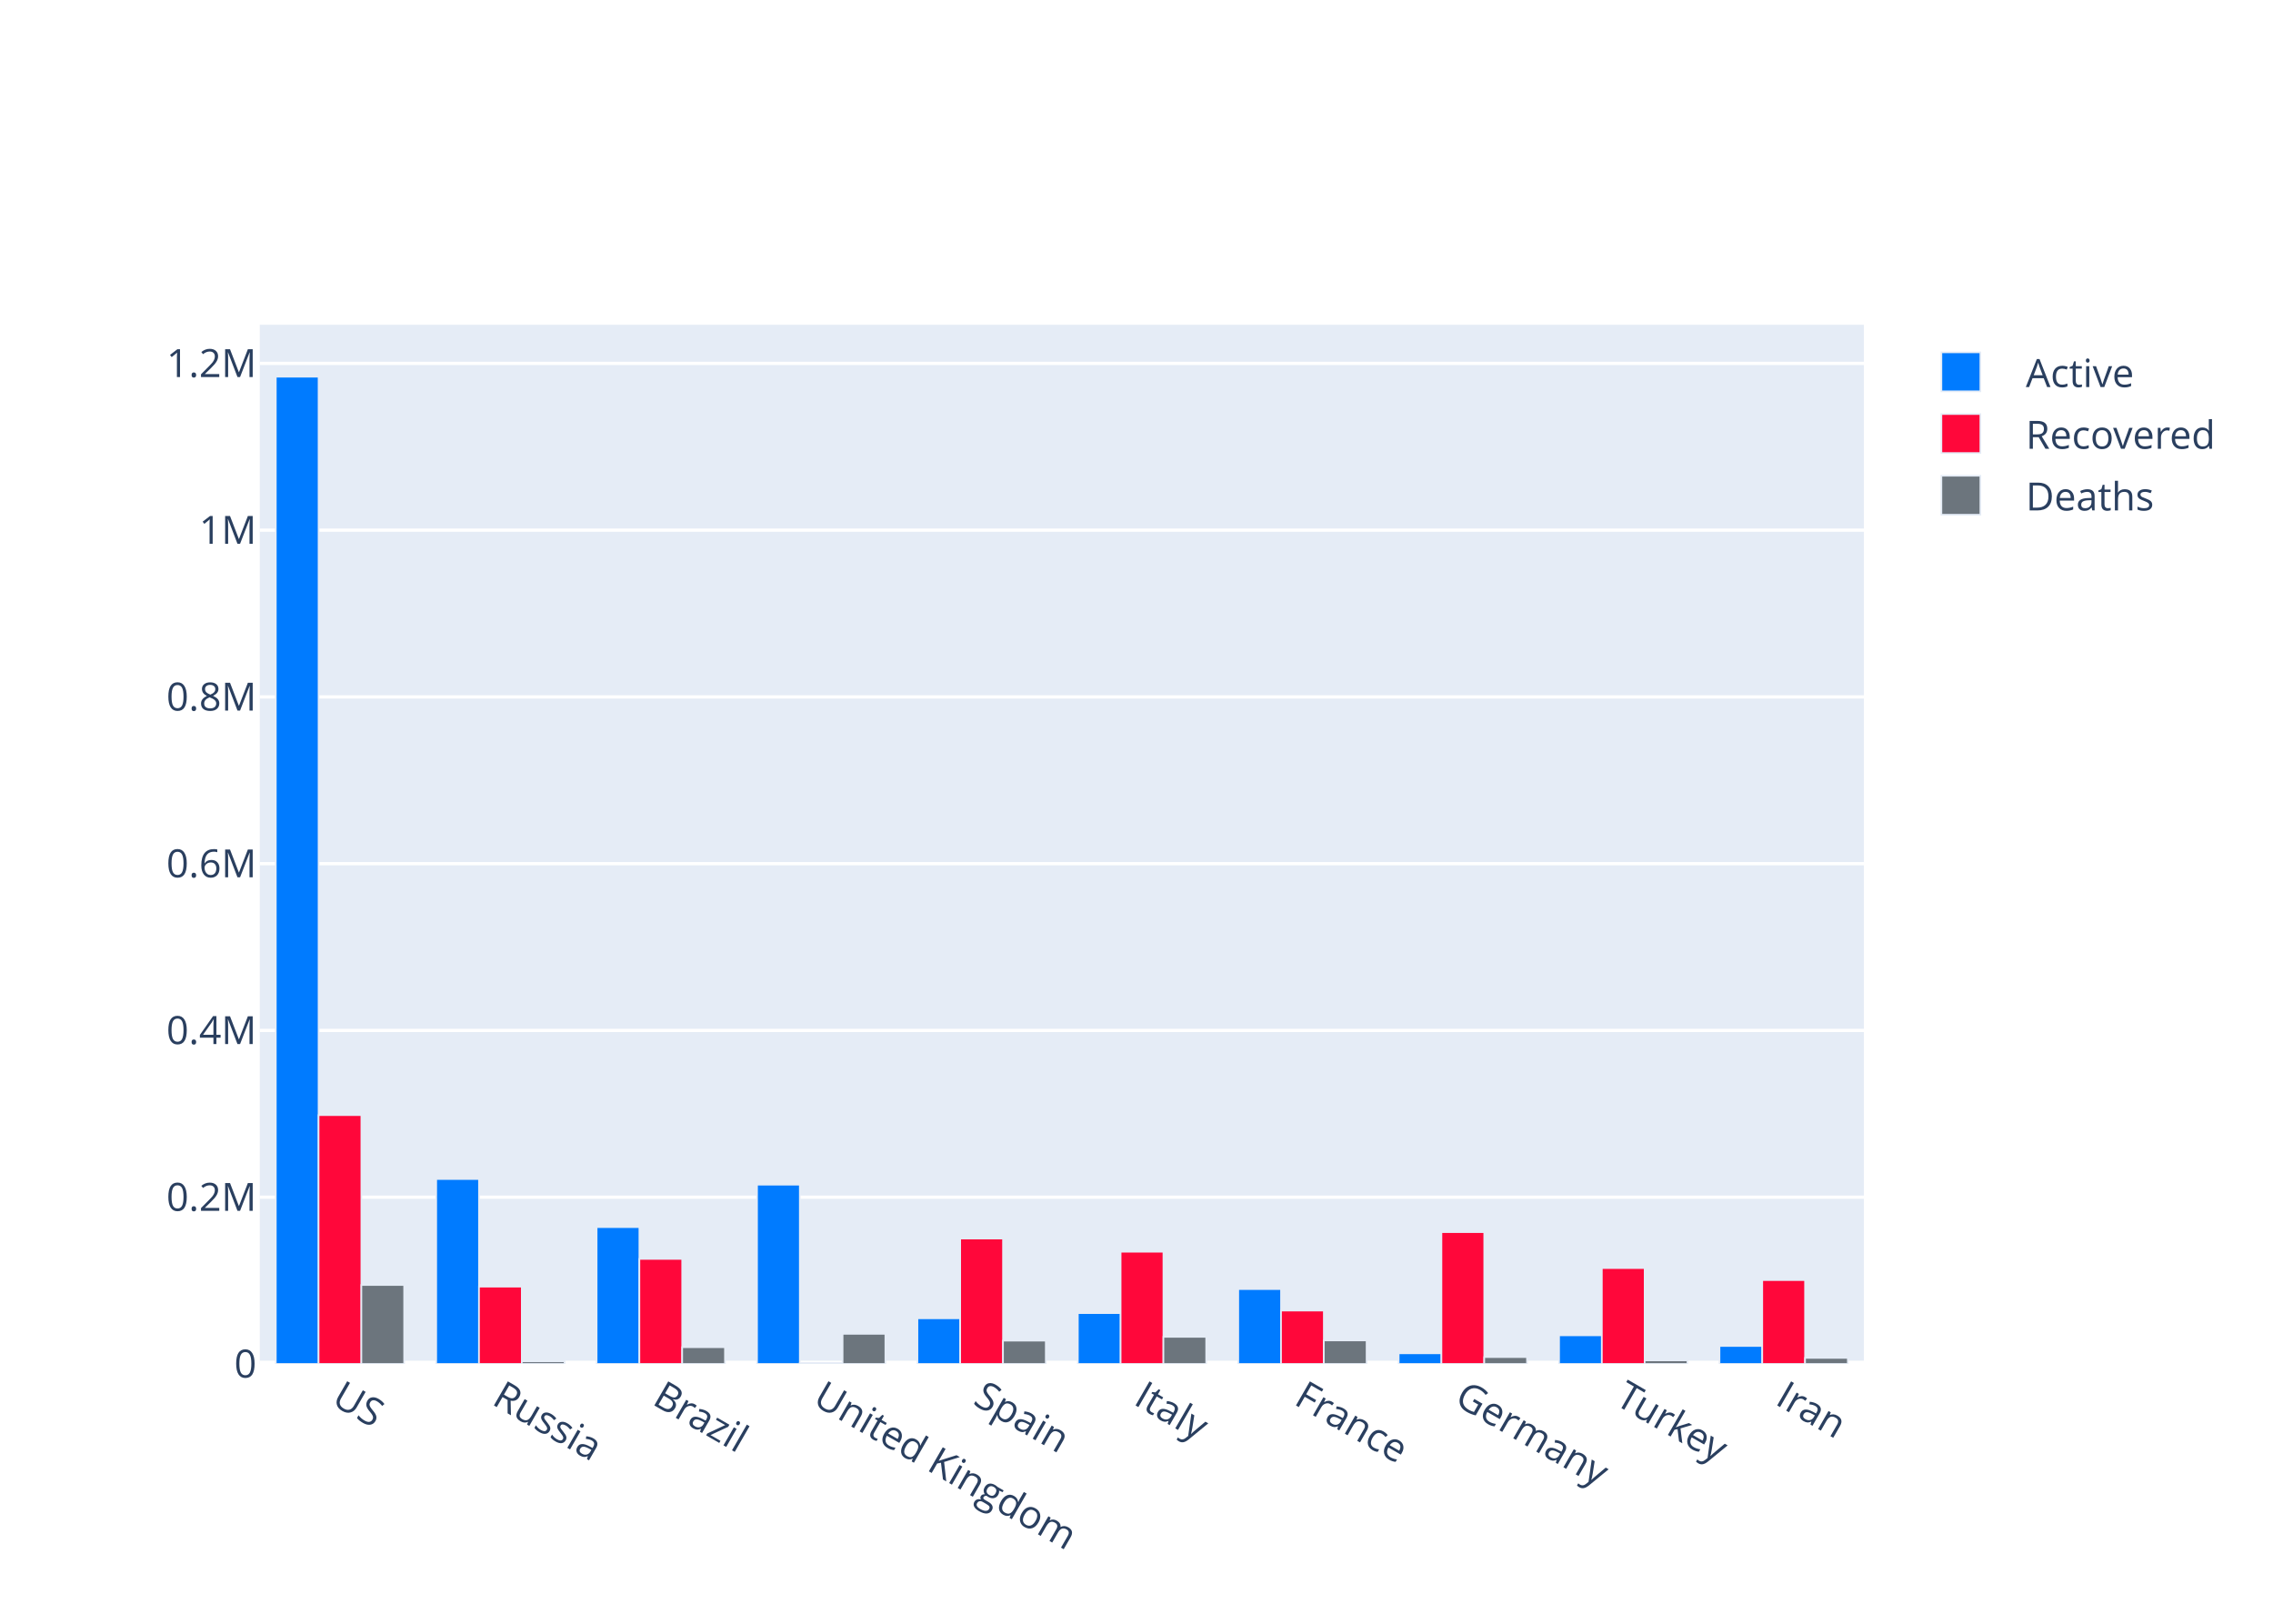
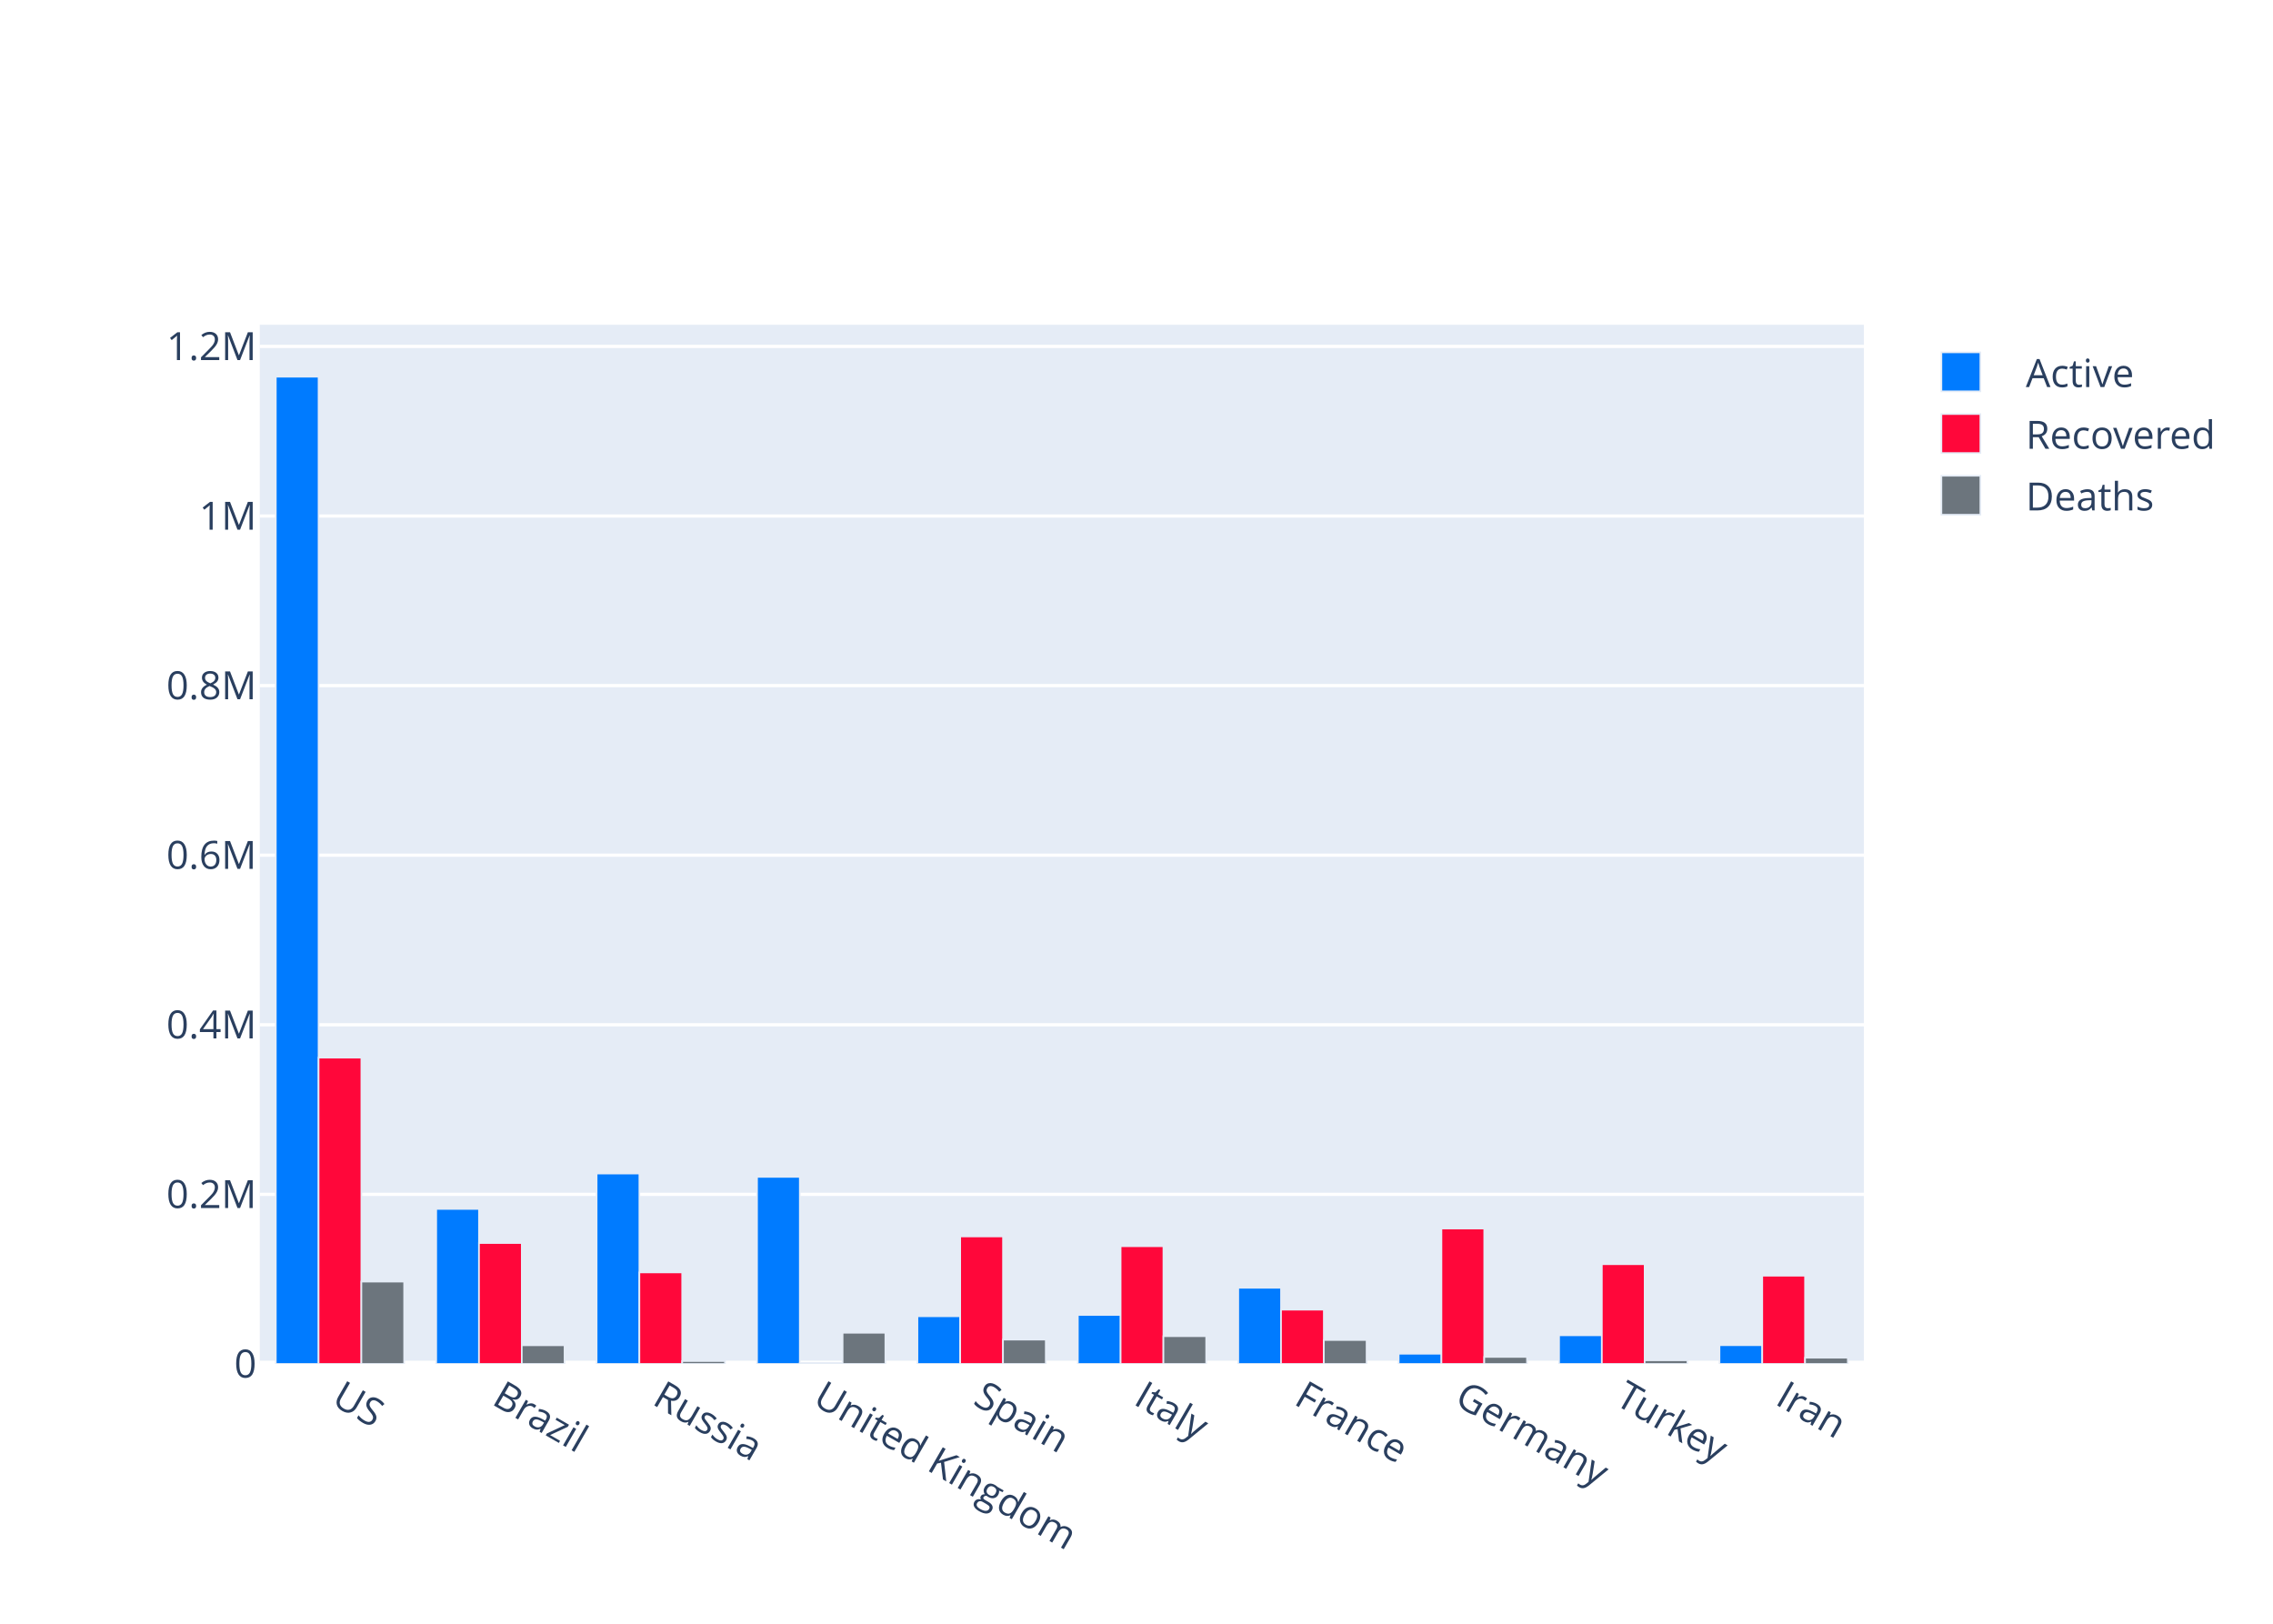
<svg xmlns="http://www.w3.org/2000/svg" class="main-svg" width="700" height="500" style="" viewBox="0 0 700 500">
  <rect x="0" y="0" width="700" height="500" style="fill: rgb(255, 255, 255); fill-opacity: 1;" />
-   <defs id="defs-6c6b91">
+   <defs id="defs-d287f4">
    <g class="clips">
-       <clipPath id="clip6c6b91xyplot" class="plotclip">
+       <clipPath id="clipd287f4xyplot" class="plotclip">
        <rect width="494" height="320" />
      </clipPath>
-       <clipPath class="axesclip" id="clip6c6b91x">
+       <clipPath class="axesclip" id="clipd287f4x">
        <rect x="80" y="0" width="494" height="500" />
      </clipPath>
-       <clipPath class="axesclip" id="clip6c6b91y">
+       <clipPath class="axesclip" id="clipd287f4y">
        <rect x="0" y="100" width="700" height="320" />
      </clipPath>
-       <clipPath class="axesclip" id="clip6c6b91xy">
+       <clipPath class="axesclip" id="clipd287f4xy">
        <rect x="80" y="100" width="494" height="320" />
      </clipPath>
    </g>
    <g class="gradients" />
  </defs>
  <g class="bglayer">
    <rect class="bg" x="80" y="100" width="494" height="320" style="fill: rgb(229, 236, 246); fill-opacity: 1; stroke-width: 0;" />
  </g>
  <g class="layer-below">
    <g class="imagelayer" />
    <g class="shapelayer" />
  </g>
  <g class="cartesianlayer">
    <g class="subplot xy">
      <g class="layer-subplot">
        <g class="shapelayer" />
        <g class="imagelayer" />
      </g>
      <g class="gridlayer">
        <g class="x" />
        <g class="y">
-           <path class="ygrid crisp" transform="translate(0,368.65)" d="M80,0h494" style="stroke: rgb(255, 255, 255); stroke-opacity: 1; stroke-width: 1px;" />
-           <path class="ygrid crisp" transform="translate(0,317.3)" d="M80,0h494" style="stroke: rgb(255, 255, 255); stroke-opacity: 1; stroke-width: 1px;" />
-           <path class="ygrid crisp" transform="translate(0,265.95)" d="M80,0h494" style="stroke: rgb(255, 255, 255); stroke-opacity: 1; stroke-width: 1px;" />
-           <path class="ygrid crisp" transform="translate(0,214.6)" d="M80,0h494" style="stroke: rgb(255, 255, 255); stroke-opacity: 1; stroke-width: 1px;" />
-           <path class="ygrid crisp" transform="translate(0,163.25)" d="M80,0h494" style="stroke: rgb(255, 255, 255); stroke-opacity: 1; stroke-width: 1px;" />
-           <path class="ygrid crisp" transform="translate(0,111.9)" d="M80,0h494" style="stroke: rgb(255, 255, 255); stroke-opacity: 1; stroke-width: 1px;" />
+           <path class="ygrid crisp" transform="translate(0,367.78)" d="M80,0h494" style="stroke: rgb(255, 255, 255); stroke-opacity: 1; stroke-width: 1px;" />
+           <path class="ygrid crisp" transform="translate(0,315.56)" d="M80,0h494" style="stroke: rgb(255, 255, 255); stroke-opacity: 1; stroke-width: 1px;" />
+           <path class="ygrid crisp" transform="translate(0,263.34)" d="M80,0h494" style="stroke: rgb(255, 255, 255); stroke-opacity: 1; stroke-width: 1px;" />
+           <path class="ygrid crisp" transform="translate(0,211.12)" d="M80,0h494" style="stroke: rgb(255, 255, 255); stroke-opacity: 1; stroke-width: 1px;" />
+           <path class="ygrid crisp" transform="translate(0,158.9)" d="M80,0h494" style="stroke: rgb(255, 255, 255); stroke-opacity: 1; stroke-width: 1px;" />
+           <path class="ygrid crisp" transform="translate(0,106.67)" d="M80,0h494" style="stroke: rgb(255, 255, 255); stroke-opacity: 1; stroke-width: 1px;" />
        </g>
      </g>
      <g class="zerolinelayer">
        <path class="yzl zl crisp" transform="translate(0,420)" d="M80,0h494" style="stroke: rgb(255, 255, 255); stroke-opacity: 1; stroke-width: 2px;" />
      </g>
      <path class="xlines-below" />
      <path class="ylines-below" />
      <g class="overlines-below" />
      <g class="xaxislayer-below" />
      <g class="yaxislayer-below" />
      <g class="overaxes-below" />
-       <g class="plot" transform="translate(80, 100)" clip-path="url('#clip6c6b91xyplot')">
+       <g class="plot" transform="translate(80, 100)" clip-path="url('#clipd287f4xyplot')">
        <g class="barlayer mlayer">
          <g class="trace bars" style="opacity: 1;">
            <g class="points">
              <g class="point">
                <path d="M4.94,320V16H18.11V320Z" style="vector-effect: non-scaling-stroke; opacity: 1; stroke-width: 0.5px; fill: rgb(0, 123, 255); fill-opacity: 1; stroke: rgb(229, 236, 246); stroke-opacity: 1;" />
              </g>
              <g class="point">
-                 <path d="M54.34,320V263.06H67.51V320Z" style="vector-effect: non-scaling-stroke; opacity: 1; stroke-width: 0.5px; fill: rgb(0, 123, 255); fill-opacity: 1; stroke: rgb(229, 236, 246); stroke-opacity: 1;" />
-               </g>
-               <g class="point">
-                 <path d="M103.74,320V277.87H116.91V320Z" style="vector-effect: non-scaling-stroke; opacity: 1; stroke-width: 0.5px; fill: rgb(0, 123, 255); fill-opacity: 1; stroke: rgb(229, 236, 246); stroke-opacity: 1;" />
-               </g>
-               <g class="point">
-                 <path d="M153.14,320V264.8H166.31V320Z" style="vector-effect: non-scaling-stroke; opacity: 1; stroke-width: 0.5px; fill: rgb(0, 123, 255); fill-opacity: 1; stroke: rgb(229, 236, 246); stroke-opacity: 1;" />
-               </g>
-               <g class="point">
-                 <path d="M202.54,320V305.95H215.71V320Z" style="vector-effect: non-scaling-stroke; opacity: 1; stroke-width: 0.5px; fill: rgb(0, 123, 255); fill-opacity: 1; stroke: rgb(229, 236, 246); stroke-opacity: 1;" />
-               </g>
-               <g class="point">
-                 <path d="M251.94,320V304.35H265.11V320Z" style="vector-effect: non-scaling-stroke; opacity: 1; stroke-width: 0.5px; fill: rgb(0, 123, 255); fill-opacity: 1; stroke: rgb(229, 236, 246); stroke-opacity: 1;" />
-               </g>
-               <g class="point">
-                 <path d="M301.34,320V296.95H314.51V320Z" style="vector-effect: non-scaling-stroke; opacity: 1; stroke-width: 0.5px; fill: rgb(0, 123, 255); fill-opacity: 1; stroke: rgb(229, 236, 246); stroke-opacity: 1;" />
-               </g>
-               <g class="point">
-                 <path d="M350.74,320V316.73H363.91V320Z" style="vector-effect: non-scaling-stroke; opacity: 1; stroke-width: 0.5px; fill: rgb(0, 123, 255); fill-opacity: 1; stroke: rgb(229, 236, 246); stroke-opacity: 1;" />
-               </g>
-               <g class="point">
-                 <path d="M400.14,320V311.19H413.31V320Z" style="vector-effect: non-scaling-stroke; opacity: 1; stroke-width: 0.5px; fill: rgb(0, 123, 255); fill-opacity: 1; stroke: rgb(229, 236, 246); stroke-opacity: 1;" />
-               </g>
-               <g class="point">
-                 <path d="M449.54,320V314.47H462.71V320Z" style="vector-effect: non-scaling-stroke; opacity: 1; stroke-width: 0.5px; fill: rgb(0, 123, 255); fill-opacity: 1; stroke: rgb(229, 236, 246); stroke-opacity: 1;" />
+                 <path d="M54.34,320V272.27H67.51V320Z" style="vector-effect: non-scaling-stroke; opacity: 1; stroke-width: 0.5px; fill: rgb(0, 123, 255); fill-opacity: 1; stroke: rgb(229, 236, 246); stroke-opacity: 1;" />
+               </g>
+               <g class="point">
+                 <path d="M103.74,320V261.37H116.91V320Z" style="vector-effect: non-scaling-stroke; opacity: 1; stroke-width: 0.5px; fill: rgb(0, 123, 255); fill-opacity: 1; stroke: rgb(229, 236, 246); stroke-opacity: 1;" />
+               </g>
+               <g class="point">
+                 <path d="M153.14,320V262.4H166.31V320Z" style="vector-effect: non-scaling-stroke; opacity: 1; stroke-width: 0.5px; fill: rgb(0, 123, 255); fill-opacity: 1; stroke: rgb(229, 236, 246); stroke-opacity: 1;" />
+               </g>
+               <g class="point">
+                 <path d="M202.54,320V305.32H215.71V320Z" style="vector-effect: non-scaling-stroke; opacity: 1; stroke-width: 0.5px; fill: rgb(0, 123, 255); fill-opacity: 1; stroke: rgb(229, 236, 246); stroke-opacity: 1;" />
+               </g>
+               <g class="point">
+                 <path d="M251.94,320V304.92H265.11V320Z" style="vector-effect: non-scaling-stroke; opacity: 1; stroke-width: 0.5px; fill: rgb(0, 123, 255); fill-opacity: 1; stroke: rgb(229, 236, 246); stroke-opacity: 1;" />
+               </g>
+               <g class="point">
+                 <path d="M301.34,320V296.55H314.51V320Z" style="vector-effect: non-scaling-stroke; opacity: 1; stroke-width: 0.5px; fill: rgb(0, 123, 255); fill-opacity: 1; stroke: rgb(229, 236, 246); stroke-opacity: 1;" />
+               </g>
+               <g class="point">
+                 <path d="M350.74,320V316.86H363.91V320Z" style="vector-effect: non-scaling-stroke; opacity: 1; stroke-width: 0.5px; fill: rgb(0, 123, 255); fill-opacity: 1; stroke: rgb(229, 236, 246); stroke-opacity: 1;" />
+               </g>
+               <g class="point">
+                 <path d="M400.14,320V311.18H413.31V320Z" style="vector-effect: non-scaling-stroke; opacity: 1; stroke-width: 0.5px; fill: rgb(0, 123, 255); fill-opacity: 1; stroke: rgb(229, 236, 246); stroke-opacity: 1;" />
+               </g>
+               <g class="point">
+                 <path d="M449.54,320V314.23H462.71V320Z" style="vector-effect: non-scaling-stroke; opacity: 1; stroke-width: 0.5px; fill: rgb(0, 123, 255); fill-opacity: 1; stroke: rgb(229, 236, 246); stroke-opacity: 1;" />
              </g>
            </g>
          </g>
          <g class="trace bars" style="opacity: 1;">
            <g class="points">
              <g class="point">
-                 <path d="M18.11,320V243.38H31.29V320Z" style="vector-effect: non-scaling-stroke; opacity: 1; stroke-width: 0.5px; fill: rgb(255, 7, 58); fill-opacity: 1; stroke: rgb(229, 236, 246); stroke-opacity: 1;" />
-               </g>
-               <g class="point">
-                 <path d="M67.51,320V296.2H80.69V320Z" style="vector-effect: non-scaling-stroke; opacity: 1; stroke-width: 0.5px; fill: rgb(255, 7, 58); fill-opacity: 1; stroke: rgb(229, 236, 246); stroke-opacity: 1;" />
-               </g>
-               <g class="point">
-                 <path d="M116.91,320V287.66H130.09V320Z" style="vector-effect: non-scaling-stroke; opacity: 1; stroke-width: 0.5px; fill: rgb(255, 7, 58); fill-opacity: 1; stroke: rgb(229, 236, 246); stroke-opacity: 1;" />
-               </g>
-               <g class="point">
-                 <path d="M166.31,320V319.71H179.49V320Z" style="vector-effect: non-scaling-stroke; opacity: 1; stroke-width: 0.5px; fill: rgb(255, 7, 58); fill-opacity: 1; stroke: rgb(229, 236, 246); stroke-opacity: 1;" />
-               </g>
-               <g class="point">
-                 <path d="M215.71,320V281.39H228.89V320Z" style="vector-effect: non-scaling-stroke; opacity: 1; stroke-width: 0.5px; fill: rgb(255, 7, 58); fill-opacity: 1; stroke: rgb(229, 236, 246); stroke-opacity: 1;" />
-               </g>
-               <g class="point">
-                 <path d="M265.11,320V285.45H278.29V320Z" style="vector-effect: non-scaling-stroke; opacity: 1; stroke-width: 0.5px; fill: rgb(255, 7, 58); fill-opacity: 1; stroke: rgb(229, 236, 246); stroke-opacity: 1;" />
-               </g>
-               <g class="point">
-                 <path d="M314.51,320V303.57H327.69V320Z" style="vector-effect: non-scaling-stroke; opacity: 1; stroke-width: 0.5px; fill: rgb(255, 7, 58); fill-opacity: 1; stroke: rgb(229, 236, 246); stroke-opacity: 1;" />
-               </g>
-               <g class="point">
-                 <path d="M363.91,320V279.41H377.09V320Z" style="vector-effect: non-scaling-stroke; opacity: 1; stroke-width: 0.5px; fill: rgb(255, 7, 58); fill-opacity: 1; stroke: rgb(229, 236, 246); stroke-opacity: 1;" />
-               </g>
-               <g class="point">
-                 <path d="M413.31,320V290.48H426.49V320Z" style="vector-effect: non-scaling-stroke; opacity: 1; stroke-width: 0.5px; fill: rgb(255, 7, 58); fill-opacity: 1; stroke: rgb(229, 236, 246); stroke-opacity: 1;" />
-               </g>
-               <g class="point">
-                 <path d="M462.71,320V294.18H475.89V320Z" style="vector-effect: non-scaling-stroke; opacity: 1; stroke-width: 0.5px; fill: rgb(255, 7, 58); fill-opacity: 1; stroke: rgb(229, 236, 246); stroke-opacity: 1;" />
+                 <path d="M18.11,320V225.68H31.29V320Z" style="vector-effect: non-scaling-stroke; opacity: 1; stroke-width: 0.5px; fill: rgb(255, 7, 58); fill-opacity: 1; stroke: rgb(229, 236, 246); stroke-opacity: 1;" />
+               </g>
+               <g class="point">
+                 <path d="M67.51,320V282.77H80.69V320Z" style="vector-effect: non-scaling-stroke; opacity: 1; stroke-width: 0.5px; fill: rgb(255, 7, 58); fill-opacity: 1; stroke: rgb(229, 236, 246); stroke-opacity: 1;" />
+               </g>
+               <g class="point">
+                 <path d="M116.91,320V291.82H130.09V320Z" style="vector-effect: non-scaling-stroke; opacity: 1; stroke-width: 0.5px; fill: rgb(255, 7, 58); fill-opacity: 1; stroke: rgb(229, 236, 246); stroke-opacity: 1;" />
+               </g>
+               <g class="point">
+                 <path d="M166.31,320V319.7H179.49V320Z" style="vector-effect: non-scaling-stroke; opacity: 1; stroke-width: 0.5px; fill: rgb(255, 7, 58); fill-opacity: 1; stroke: rgb(229, 236, 246); stroke-opacity: 1;" />
+               </g>
+               <g class="point">
+                 <path d="M215.71,320V280.74H228.89V320Z" style="vector-effect: non-scaling-stroke; opacity: 1; stroke-width: 0.5px; fill: rgb(255, 7, 58); fill-opacity: 1; stroke: rgb(229, 236, 246); stroke-opacity: 1;" />
+               </g>
+               <g class="point">
+                 <path d="M265.11,320V283.75H278.29V320Z" style="vector-effect: non-scaling-stroke; opacity: 1; stroke-width: 0.5px; fill: rgb(255, 7, 58); fill-opacity: 1; stroke: rgb(229, 236, 246); stroke-opacity: 1;" />
+               </g>
+               <g class="point">
+                 <path d="M314.51,320V303.29H327.69V320Z" style="vector-effect: non-scaling-stroke; opacity: 1; stroke-width: 0.5px; fill: rgb(255, 7, 58); fill-opacity: 1; stroke: rgb(229, 236, 246); stroke-opacity: 1;" />
+               </g>
+               <g class="point">
+                 <path d="M363.91,320V278.3H377.09V320Z" style="vector-effect: non-scaling-stroke; opacity: 1; stroke-width: 0.5px; fill: rgb(255, 7, 58); fill-opacity: 1; stroke: rgb(229, 236, 246); stroke-opacity: 1;" />
+               </g>
+               <g class="point">
+                 <path d="M413.31,320V289.29H426.49V320Z" style="vector-effect: non-scaling-stroke; opacity: 1; stroke-width: 0.5px; fill: rgb(255, 7, 58); fill-opacity: 1; stroke: rgb(229, 236, 246); stroke-opacity: 1;" />
+               </g>
+               <g class="point">
+                 <path d="M462.71,320V292.83H475.89V320Z" style="vector-effect: non-scaling-stroke; opacity: 1; stroke-width: 0.5px; fill: rgb(255, 7, 58); fill-opacity: 1; stroke: rgb(229, 236, 246); stroke-opacity: 1;" />
              </g>
            </g>
          </g>
          <g class="trace bars" style="opacity: 1;">
            <g class="points">
              <g class="point">
-                 <path d="M31.29,320V295.69H44.46V320Z" style="vector-effect: non-scaling-stroke; opacity: 1; stroke-width: 0.5px; fill: rgb(108, 117, 125); fill-opacity: 1; stroke: rgb(229, 236, 246); stroke-opacity: 1;" />
-               </g>
-               <g class="point">
-                 <path d="M80.69,320V319.2H93.86V320Z" style="vector-effect: non-scaling-stroke; opacity: 1; stroke-width: 0.5px; fill: rgb(108, 117, 125); fill-opacity: 1; stroke: rgb(229, 236, 246); stroke-opacity: 1;" />
-               </g>
-               <g class="point">
-                 <path d="M130.09,320V314.85H143.26V320Z" style="vector-effect: non-scaling-stroke; opacity: 1; stroke-width: 0.5px; fill: rgb(108, 117, 125); fill-opacity: 1; stroke: rgb(229, 236, 246); stroke-opacity: 1;" />
-               </g>
-               <g class="point">
-                 <path d="M179.49,320V310.73H192.66V320Z" style="vector-effect: non-scaling-stroke; opacity: 1; stroke-width: 0.5px; fill: rgb(108, 117, 125); fill-opacity: 1; stroke: rgb(229, 236, 246); stroke-opacity: 1;" />
-               </g>
-               <g class="point">
-                 <path d="M228.89,320V312.83H242.06V320Z" style="vector-effect: non-scaling-stroke; opacity: 1; stroke-width: 0.5px; fill: rgb(108, 117, 125); fill-opacity: 1; stroke: rgb(229, 236, 246); stroke-opacity: 1;" />
-               </g>
-               <g class="point">
-                 <path d="M278.29,320V311.66H291.46V320Z" style="vector-effect: non-scaling-stroke; opacity: 1; stroke-width: 0.5px; fill: rgb(108, 117, 125); fill-opacity: 1; stroke: rgb(229, 236, 246); stroke-opacity: 1;" />
-               </g>
-               <g class="point">
-                 <path d="M327.69,320V312.76H340.86V320Z" style="vector-effect: non-scaling-stroke; opacity: 1; stroke-width: 0.5px; fill: rgb(108, 117, 125); fill-opacity: 1; stroke: rgb(229, 236, 246); stroke-opacity: 1;" />
-               </g>
-               <g class="point">
-                 <path d="M377.09,320V317.89H390.26V320Z" style="vector-effect: non-scaling-stroke; opacity: 1; stroke-width: 0.5px; fill: rgb(108, 117, 125); fill-opacity: 1; stroke: rgb(229, 236, 246); stroke-opacity: 1;" />
-               </g>
-               <g class="point">
-                 <path d="M426.49,320V318.91H439.66V320Z" style="vector-effect: non-scaling-stroke; opacity: 1; stroke-width: 0.5px; fill: rgb(108, 117, 125); fill-opacity: 1; stroke: rgb(229, 236, 246); stroke-opacity: 1;" />
-               </g>
-               <g class="point">
-                 <path d="M475.89,320V318.14H489.06V320Z" style="vector-effect: non-scaling-stroke; opacity: 1; stroke-width: 0.5px; fill: rgb(108, 117, 125); fill-opacity: 1; stroke: rgb(229, 236, 246); stroke-opacity: 1;" />
+                 <path d="M31.29,320V294.65H44.46V320Z" style="vector-effect: non-scaling-stroke; opacity: 1; stroke-width: 0.5px; fill: rgb(108, 117, 125); fill-opacity: 1; stroke: rgb(229, 236, 246); stroke-opacity: 1;" />
+               </g>
+               <g class="point">
+                 <path d="M80.69,320V314.25H93.86V320Z" style="vector-effect: non-scaling-stroke; opacity: 1; stroke-width: 0.5px; fill: rgb(108, 117, 125); fill-opacity: 1; stroke: rgb(229, 236, 246); stroke-opacity: 1;" />
+               </g>
+               <g class="point">
+                 <path d="M130.09,320V319.12H143.26V320Z" style="vector-effect: non-scaling-stroke; opacity: 1; stroke-width: 0.5px; fill: rgb(108, 117, 125); fill-opacity: 1; stroke: rgb(229, 236, 246); stroke-opacity: 1;" />
+               </g>
+               <g class="point">
+                 <path d="M179.49,320V310.4H192.66V320Z" style="vector-effect: non-scaling-stroke; opacity: 1; stroke-width: 0.5px; fill: rgb(108, 117, 125); fill-opacity: 1; stroke: rgb(229, 236, 246); stroke-opacity: 1;" />
+               </g>
+               <g class="point">
+                 <path d="M228.89,320V312.51H242.06V320Z" style="vector-effect: non-scaling-stroke; opacity: 1; stroke-width: 0.5px; fill: rgb(108, 117, 125); fill-opacity: 1; stroke: rgb(229, 236, 246); stroke-opacity: 1;" />
+               </g>
+               <g class="point">
+                 <path d="M278.29,320V311.45H291.46V320Z" style="vector-effect: non-scaling-stroke; opacity: 1; stroke-width: 0.5px; fill: rgb(108, 117, 125); fill-opacity: 1; stroke: rgb(229, 236, 246); stroke-opacity: 1;" />
+               </g>
+               <g class="point">
+                 <path d="M327.69,320V312.63H340.86V320Z" style="vector-effect: non-scaling-stroke; opacity: 1; stroke-width: 0.5px; fill: rgb(108, 117, 125); fill-opacity: 1; stroke: rgb(229, 236, 246); stroke-opacity: 1;" />
+               </g>
+               <g class="point">
+                 <path d="M377.09,320V317.84H390.26V320Z" style="vector-effect: non-scaling-stroke; opacity: 1; stroke-width: 0.5px; fill: rgb(108, 117, 125); fill-opacity: 1; stroke: rgb(229, 236, 246); stroke-opacity: 1;" />
+               </g>
+               <g class="point">
+                 <path d="M426.49,320V318.88H439.66V320Z" style="vector-effect: non-scaling-stroke; opacity: 1; stroke-width: 0.5px; fill: rgb(108, 117, 125); fill-opacity: 1; stroke: rgb(229, 236, 246); stroke-opacity: 1;" />
+               </g>
+               <g class="point">
+                 <path d="M475.89,320V318.08H489.06V320Z" style="vector-effect: non-scaling-stroke; opacity: 1; stroke-width: 0.5px; fill: rgb(108, 117, 125); fill-opacity: 1; stroke: rgb(229, 236, 246); stroke-opacity: 1;" />
              </g>
            </g>
          </g>
        </g>
      </g>
      <g class="overplot" />
      <path class="xlines-above crisp" d="M0,0" style="fill: none;" />
      <path class="ylines-above crisp" d="M0,0" style="fill: none;" />
      <g class="overlines-above" />
      <g class="xaxislayer-above">
        <g class="xtick">
          <text text-anchor="start" x="0" y="433" transform="translate(104.7,0) rotate(30,0,427)" style="font-family: 'Open Sans', verdana, arial, sans-serif; font-size: 12px; fill: rgb(42, 63, 95); fill-opacity: 1; white-space: pre;">US</text>
        </g>
        <g class="xtick">
-           <text text-anchor="start" x="0" y="433" transform="translate(154.1,0) rotate(30,0,427)" style="font-family: 'Open Sans', verdana, arial, sans-serif; font-size: 12px; fill: rgb(42, 63, 95); fill-opacity: 1; white-space: pre;">Russia</text>
-         </g>
-         <g class="xtick">
-           <text text-anchor="start" x="0" y="433" transform="translate(203.5,0) rotate(30,0,427)" style="font-family: 'Open Sans', verdana, arial, sans-serif; font-size: 12px; fill: rgb(42, 63, 95); fill-opacity: 1; white-space: pre;">Brazil</text>
+           <text text-anchor="start" x="0" y="433" transform="translate(154.1,0) rotate(30,0,427)" style="font-family: 'Open Sans', verdana, arial, sans-serif; font-size: 12px; fill: rgb(42, 63, 95); fill-opacity: 1; white-space: pre;">Brazil</text>
+         </g>
+         <g class="xtick">
+           <text text-anchor="start" x="0" y="433" transform="translate(203.5,0) rotate(30,0,427)" style="font-family: 'Open Sans', verdana, arial, sans-serif; font-size: 12px; fill: rgb(42, 63, 95); fill-opacity: 1; white-space: pre;">Russia</text>
        </g>
        <g class="xtick">
          <text text-anchor="start" x="0" y="433" transform="translate(252.9,0) rotate(30,0,427)" style="font-family: 'Open Sans', verdana, arial, sans-serif; font-size: 12px; fill: rgb(42, 63, 95); fill-opacity: 1; white-space: pre;">United Kingdom</text>
        </g>
        <g class="xtick">
          <text text-anchor="start" x="0" y="433" transform="translate(302.3,0) rotate(30,0,427)" style="font-family: 'Open Sans', verdana, arial, sans-serif; font-size: 12px; fill: rgb(42, 63, 95); fill-opacity: 1; white-space: pre;">Spain</text>
        </g>
        <g class="xtick">
          <text text-anchor="start" x="0" y="433" transform="translate(351.7,0) rotate(30,0,427)" style="font-family: 'Open Sans', verdana, arial, sans-serif; font-size: 12px; fill: rgb(42, 63, 95); fill-opacity: 1; white-space: pre;">Italy</text>
        </g>
        <g class="xtick">
          <text text-anchor="start" x="0" y="433" transform="translate(401.1,0) rotate(30,0,427)" style="font-family: 'Open Sans', verdana, arial, sans-serif; font-size: 12px; fill: rgb(42, 63, 95); fill-opacity: 1; white-space: pre;">France</text>
        </g>
        <g class="xtick">
          <text text-anchor="start" x="0" y="433" transform="translate(450.5,0) rotate(30,0,427)" style="font-family: 'Open Sans', verdana, arial, sans-serif; font-size: 12px; fill: rgb(42, 63, 95); fill-opacity: 1; white-space: pre;">Germany</text>
        </g>
        <g class="xtick">
          <text text-anchor="start" x="0" y="433" transform="translate(499.9,0) rotate(30,0,427)" style="font-family: 'Open Sans', verdana, arial, sans-serif; font-size: 12px; fill: rgb(42, 63, 95); fill-opacity: 1; white-space: pre;">Turkey</text>
        </g>
        <g class="xtick">
          <text text-anchor="start" x="0" y="433" transform="translate(549.3,0) rotate(30,0,427)" style="font-family: 'Open Sans', verdana, arial, sans-serif; font-size: 12px; fill: rgb(42, 63, 95); fill-opacity: 1; white-space: pre;">Iran</text>
        </g>
      </g>
      <g class="yaxislayer-above">
        <g class="ytick">
          <text text-anchor="end" x="79" y="4.2" transform="translate(0,420)" style="font-family: 'Open Sans', verdana, arial, sans-serif; font-size: 12px; fill: rgb(42, 63, 95); fill-opacity: 1; white-space: pre;">0</text>
        </g>
        <g class="ytick">
-           <text text-anchor="end" x="79" y="4.2" transform="translate(0,368.65)" style="font-family: 'Open Sans', verdana, arial, sans-serif; font-size: 12px; fill: rgb(42, 63, 95); fill-opacity: 1; white-space: pre;">0.2M</text>
-         </g>
-         <g class="ytick">
-           <text text-anchor="end" x="79" y="4.2" transform="translate(0,317.3)" style="font-family: 'Open Sans', verdana, arial, sans-serif; font-size: 12px; fill: rgb(42, 63, 95); fill-opacity: 1; white-space: pre;">0.4M</text>
-         </g>
-         <g class="ytick">
-           <text text-anchor="end" x="79" y="4.2" transform="translate(0,265.95)" style="font-family: 'Open Sans', verdana, arial, sans-serif; font-size: 12px; fill: rgb(42, 63, 95); fill-opacity: 1; white-space: pre;">0.6M</text>
-         </g>
-         <g class="ytick">
-           <text text-anchor="end" x="79" y="4.2" transform="translate(0,214.6)" style="font-family: 'Open Sans', verdana, arial, sans-serif; font-size: 12px; fill: rgb(42, 63, 95); fill-opacity: 1; white-space: pre;">0.8M</text>
-         </g>
-         <g class="ytick">
-           <text text-anchor="end" x="79" y="4.2" transform="translate(0,163.25)" style="font-family: 'Open Sans', verdana, arial, sans-serif; font-size: 12px; fill: rgb(42, 63, 95); fill-opacity: 1; white-space: pre;">1M</text>
-         </g>
-         <g class="ytick">
-           <text text-anchor="end" x="79" y="4.2" transform="translate(0,111.9)" style="font-family: 'Open Sans', verdana, arial, sans-serif; font-size: 12px; fill: rgb(42, 63, 95); fill-opacity: 1; white-space: pre;">1.2M</text>
+           <text text-anchor="end" x="79" y="4.2" transform="translate(0,367.78)" style="font-family: 'Open Sans', verdana, arial, sans-serif; font-size: 12px; fill: rgb(42, 63, 95); fill-opacity: 1; white-space: pre;">0.2M</text>
+         </g>
+         <g class="ytick">
+           <text text-anchor="end" x="79" y="4.2" transform="translate(0,315.56)" style="font-family: 'Open Sans', verdana, arial, sans-serif; font-size: 12px; fill: rgb(42, 63, 95); fill-opacity: 1; white-space: pre;">0.4M</text>
+         </g>
+         <g class="ytick">
+           <text text-anchor="end" x="79" y="4.2" transform="translate(0,263.34)" style="font-family: 'Open Sans', verdana, arial, sans-serif; font-size: 12px; fill: rgb(42, 63, 95); fill-opacity: 1; white-space: pre;">0.6M</text>
+         </g>
+         <g class="ytick">
+           <text text-anchor="end" x="79" y="4.2" transform="translate(0,211.12)" style="font-family: 'Open Sans', verdana, arial, sans-serif; font-size: 12px; fill: rgb(42, 63, 95); fill-opacity: 1; white-space: pre;">0.8M</text>
+         </g>
+         <g class="ytick">
+           <text text-anchor="end" x="79" y="4.2" transform="translate(0,158.9)" style="font-family: 'Open Sans', verdana, arial, sans-serif; font-size: 12px; fill: rgb(42, 63, 95); fill-opacity: 1; white-space: pre;">1M</text>
+         </g>
+         <g class="ytick">
+           <text text-anchor="end" x="79" y="4.2" transform="translate(0,106.67)" style="font-family: 'Open Sans', verdana, arial, sans-serif; font-size: 12px; fill: rgb(42, 63, 95); fill-opacity: 1; white-space: pre;">1.2M</text>
        </g>
      </g>
      <g class="overaxes-above" />
    </g>
  </g>
  <g class="polarlayer" />
  <g class="ternarylayer" />
  <g class="geolayer" />
  <g class="funnelarealayer" />
  <g class="pielayer" />
  <g class="treemaplayer" />
  <g class="sunburstlayer" />
  <g class="glimages" />
-   <defs id="topdefs-6c6b91">
+   <defs id="topdefs-d287f4">
    <g class="clips" />
-     <clipPath id="legend6c6b91">
+     <clipPath id="legendd287f4">
      <rect width="104" height="67" x="0" y="0" />
    </clipPath>
  </defs>
  <g class="layer-above">
    <g class="imagelayer" />
    <g class="shapelayer" />
  </g>
  <g class="infolayer">
    <g class="legend" pointer-events="all" transform="translate(583.88, 100)">
      <rect class="bg" shape-rendering="crispEdges" width="104" height="67" x="0" y="0" style="stroke: rgb(68, 68, 68); stroke-opacity: 1; fill: rgb(255, 255, 255); fill-opacity: 1; stroke-width: 0px;" />
-       <g class="scrollbox" transform="translate(0, 0)" clip-path="url('#legend6c6b91')">
+       <g class="scrollbox" transform="translate(0, 0)" clip-path="url('#legendd287f4')">
        <g class="groups">
          <g class="traces" transform="translate(0, 14.5)" style="opacity: 1;">
            <text class="legendtext user-select-none" text-anchor="start" x="40" y="4.68" style="font-family: 'Open Sans', verdana, arial, sans-serif; font-size: 12px; fill: rgb(42, 63, 95); fill-opacity: 1; white-space: pre;">Active</text>
            <g class="layers" style="opacity: 1;">
              <g class="legendfill" />
              <g class="legendlines" />
              <g class="legendsymbols">
                <g class="legendpoints">
                  <path class="legendundefined" d="M6,6H-6V-6H6Z" transform="translate(20,0)" style="stroke-width: 0.5px; fill: rgb(0, 123, 255); fill-opacity: 1; stroke: rgb(229, 236, 246); stroke-opacity: 1;" />
                </g>
              </g>
            </g>
            <rect class="legendtoggle" pointer-events="all" x="0" y="-9.5" width="98.031" height="19" style="cursor: pointer; fill: rgb(0, 0, 0); fill-opacity: 0;" />
          </g>
          <g class="traces" transform="translate(0, 33.5)" style="opacity: 1;">
            <text class="legendtext user-select-none" text-anchor="start" x="40" y="4.68" style="font-family: 'Open Sans', verdana, arial, sans-serif; font-size: 12px; fill: rgb(42, 63, 95); fill-opacity: 1; white-space: pre;">Recovered</text>
            <g class="layers" style="opacity: 1;">
              <g class="legendfill" />
              <g class="legendlines" />
              <g class="legendsymbols">
                <g class="legendpoints">
                  <path class="legendundefined" d="M6,6H-6V-6H6Z" transform="translate(20,0)" style="stroke-width: 0.5px; fill: rgb(255, 7, 58); fill-opacity: 1; stroke: rgb(229, 236, 246); stroke-opacity: 1;" />
                </g>
              </g>
            </g>
            <rect class="legendtoggle" pointer-events="all" x="0" y="-9.5" width="98.031" height="19" style="cursor: pointer; fill: rgb(0, 0, 0); fill-opacity: 0;" />
          </g>
          <g class="traces" transform="translate(0, 52.5)" style="opacity: 1;">
            <text class="legendtext user-select-none" text-anchor="start" x="40" y="4.68" style="font-family: 'Open Sans', verdana, arial, sans-serif; font-size: 12px; fill: rgb(42, 63, 95); fill-opacity: 1; white-space: pre;">Deaths</text>
            <g class="layers" style="opacity: 1;">
              <g class="legendfill" />
              <g class="legendlines" />
              <g class="legendsymbols">
                <g class="legendpoints">
                  <path class="legendundefined" d="M6,6H-6V-6H6Z" transform="translate(20,0)" style="stroke-width: 0.5px; fill: rgb(108, 117, 125); fill-opacity: 1; stroke: rgb(229, 236, 246); stroke-opacity: 1;" />
                </g>
              </g>
            </g>
            <rect class="legendtoggle" pointer-events="all" x="0" y="-9.5" width="98.031" height="19" style="cursor: pointer; fill: rgb(0, 0, 0); fill-opacity: 0;" />
          </g>
        </g>
      </g>
      <rect class="scrollbar" rx="20" ry="3" width="0" height="0" x="0" y="0" style="fill: rgb(128, 139, 164); fill-opacity: 1;" />
    </g>
    <g class="g-gtitle" />
    <g class="g-xtitle" />
    <g class="g-ytitle" />
  </g>
</svg>
